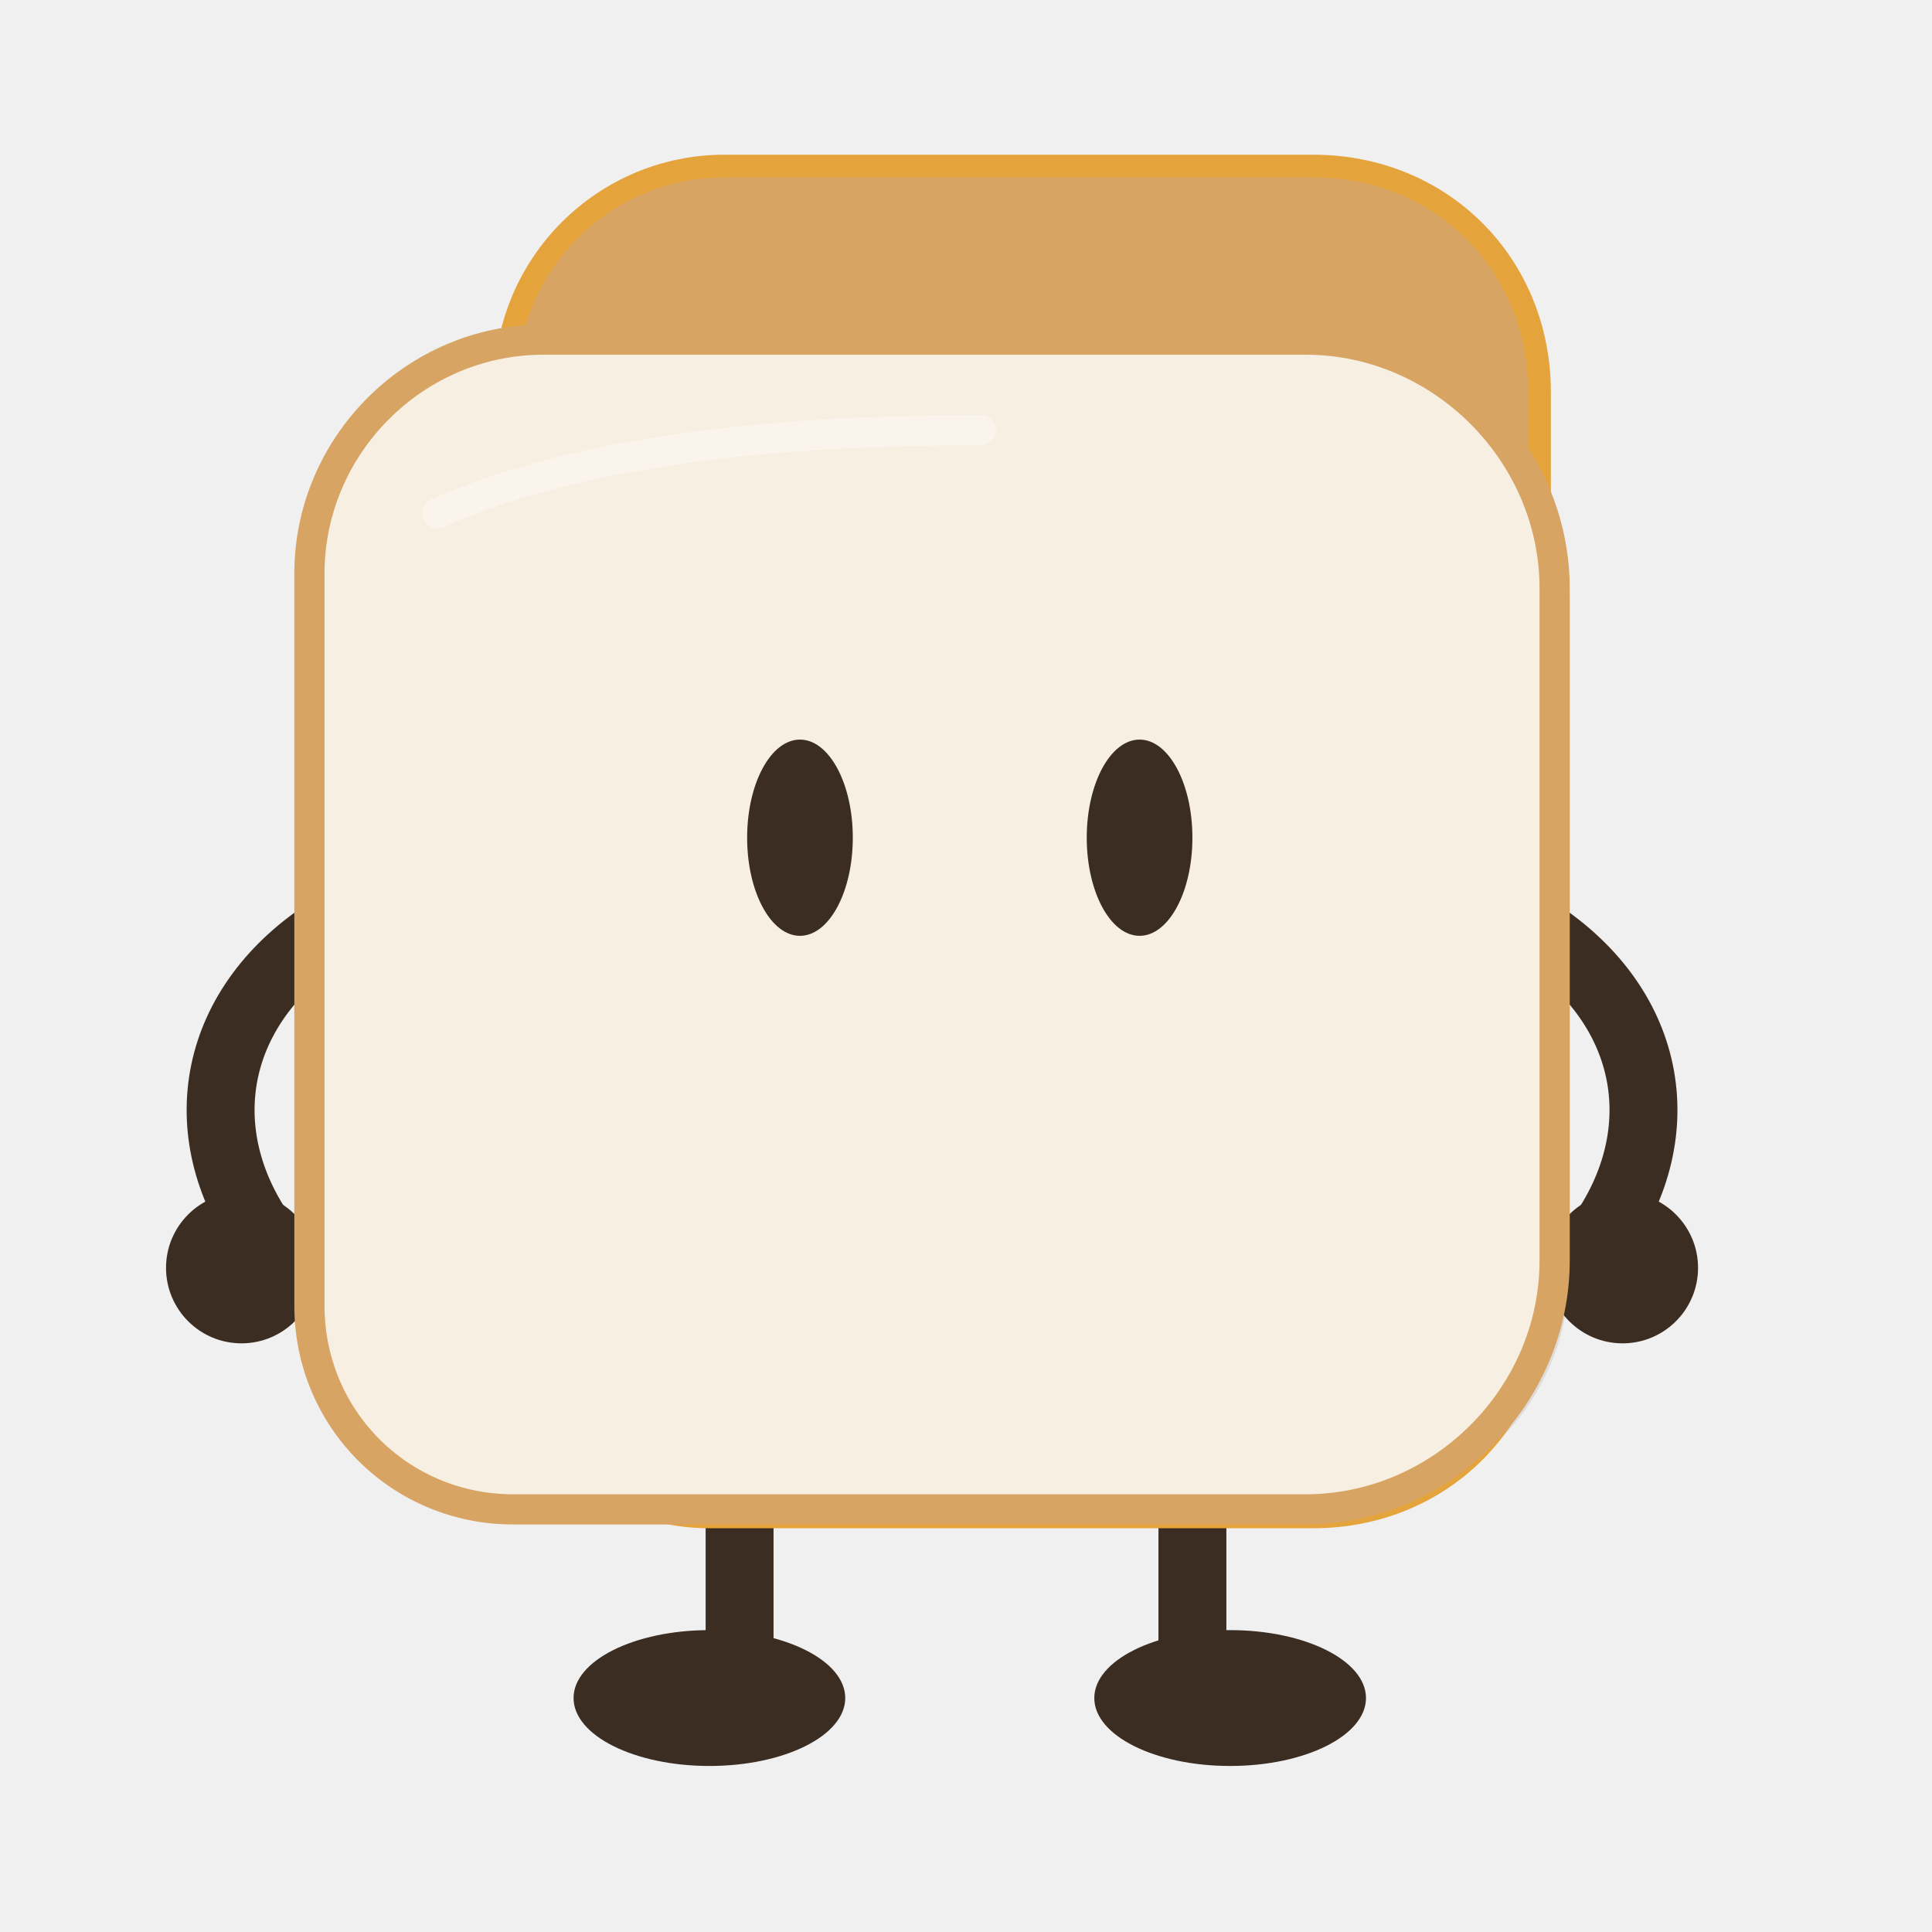
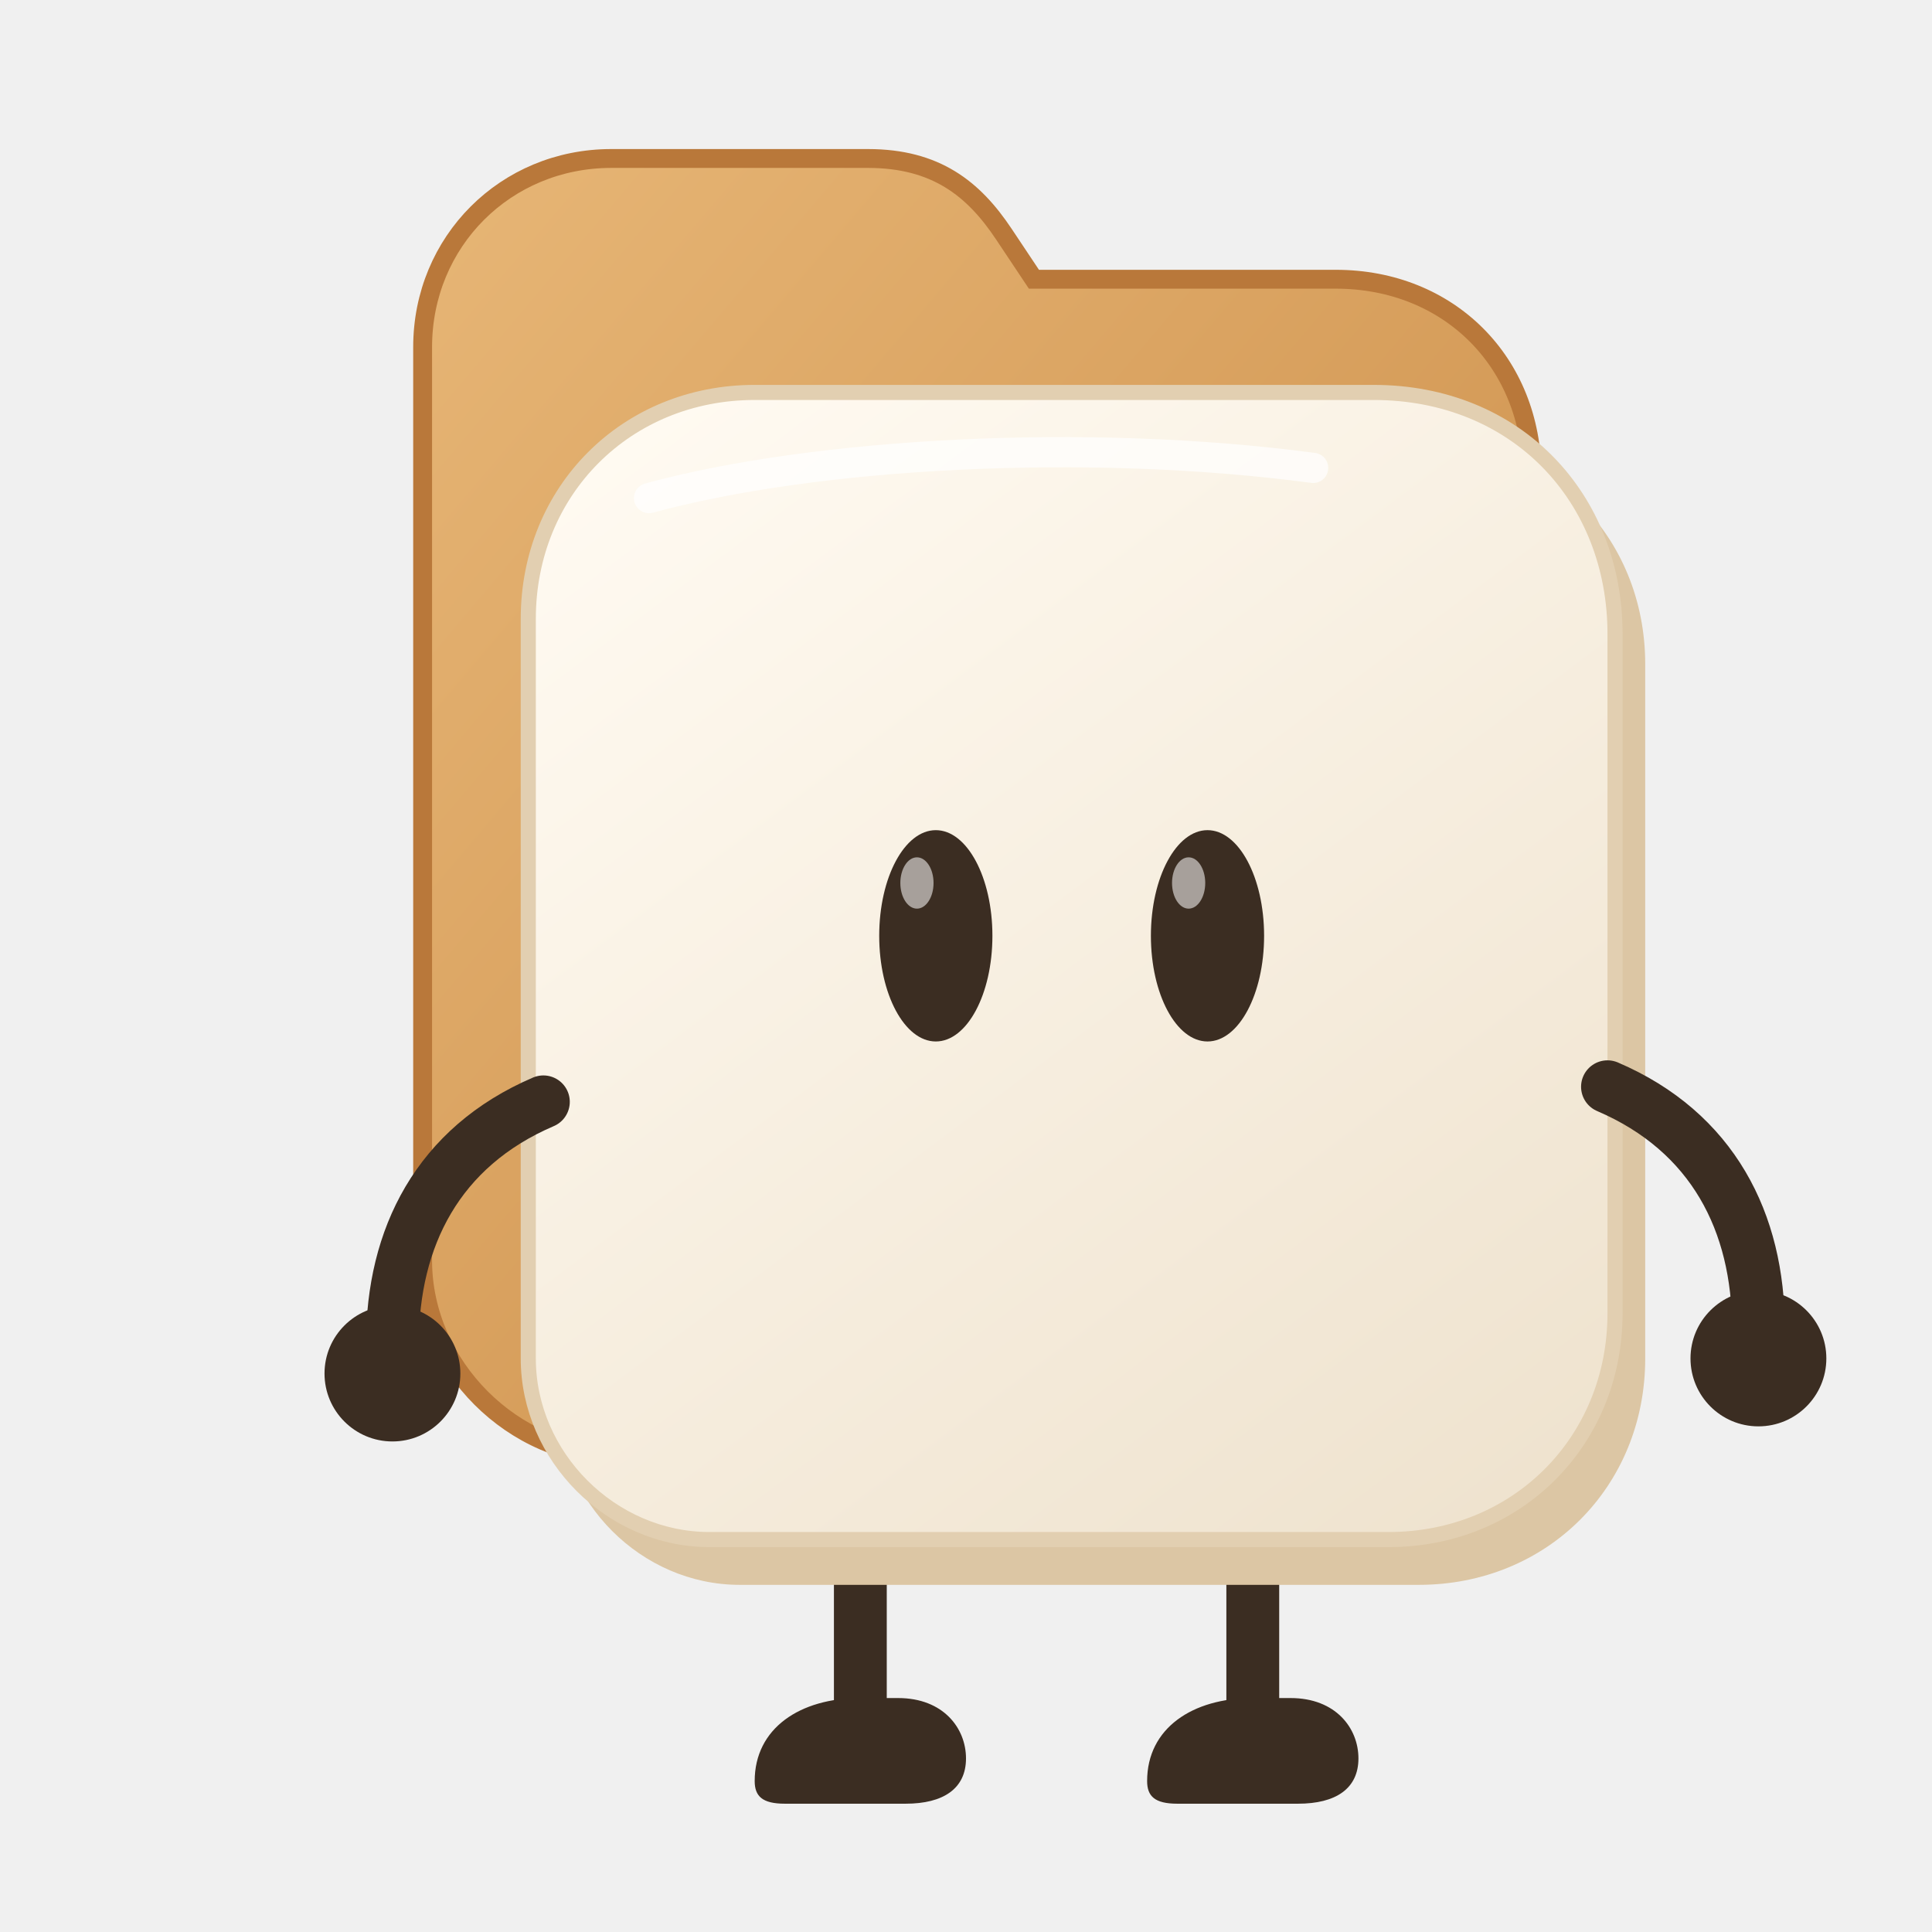
<svg xmlns="http://www.w3.org/2000/svg" viewBox="0 0 256 256" aria-hidden="true">
  <defs>
-     <style>
-       .limb {
-         fill: none;
-         stroke: #3B2D22;
-         stroke-width: 9;
-         stroke-linecap: round;
-         stroke-linejoin: round;
-       }
- 
-       .feature {
-         fill: none;
-         stroke: #3B2D22;
-         stroke-width: 5;
-         stroke-linecap: round;
-         stroke-linejoin: round;
-       }
- 
-       .ink { fill: #3B2D22; }
-       .cream { fill: #F7EFE2; }
-       .tan { fill: #D8A464; }
-       .ochre { fill: #E4A33B; }
-       .sage { fill: #9CA98A; }
-       .dusty-blue { fill: #8CA8C7; }
-       .coral { fill: #E89B7D; }
-       .lavender { fill: #C9C3E6; }
-       .butter { fill: #F5D884; }
-     </style>
-     <g id="paper-stack">
-       <path d="M45 80c0-18 14-32 32-32h99c18 0 32 14 32 32v88c0 18-14 32-32 32H72c-15 0-27-12-27-27V80Z" fill="#3B2D22" opacity="0.10" />
-       <path d="M67 51c0-16 13-29 29-29h78c17 0 30 13 30 30v119c0 17-13 30-30 30H94c-15 0-27-12-27-27V51Z" fill="#D8A464" stroke="#E4A33B" stroke-width="3" />
-       <path d="M41 76c0-17 14-31 31-31h101c18 0 33 15 33 33v89c0 18-15 33-33 33H68c-15 0-27-12-27-27V76Z" fill="#F7EFE2" stroke="#D8A464" stroke-width="4" />
-       <path d="M58 68c18-8 43-11 72-11" fill="none" stroke="#FFFFFF" stroke-width="4" stroke-linecap="round" opacity="0.34" />
+     <linearGradient id="tf-back" x1="0" y1="0" x2="1" y2="1">
+       <stop offset="0" stop-color="#E7B676" />
+       <stop offset="1" stop-color="#C98A45" />
+     </linearGradient>
+     <linearGradient id="tf-front" x1="0.15" y1="0" x2="0.85" y2="1">
+       <stop offset="0" stop-color="#FFFAF1" />
+       <stop offset="1" stop-color="#EFE3CF" />
+     </linearGradient>
+     <linearGradient id="tf-board" x1="0" y1="0" x2="1" y2="1">
+       <stop offset="0" stop-color="#E2AE6C" />
+       <stop offset="1" stop-color="#C98A45" />
+     </linearGradient>
+     <g id="body">
+       <path d="M56 46c0-14 11-25 25-25h34c9 0 14 4 18 10l4 6h40c15 0 26 11 26 26v104c0 15-11 26-26 26H82c-14 0-26-12-26-26V46Z" fill="url(#tf-back)" stroke="#B9783A" stroke-width="2.5" />
+       <path d="M74 88c0-17 13-30 30-30h84c17 0 30 13 30 30v92c0 17-13 30-30 30H98c-13 0-24-11-24-24V88Z" fill="#DCC6A4" />
+       <path d="M70 82c0-17 13-30 30-30h82c19 0 32 14 32 32v90c0 17-13 30-30 30H94c-13 0-24-11-24-24V82Z" fill="url(#tf-front)" stroke="#E2CFB1" stroke-width="2" />
+       <path d="M86 66c22-6 58-8 88-4" fill="none" stroke="#FFFFFF" stroke-width="4" stroke-linecap="round" opacity="0.7" />
    </g>
-     <g id="legs-rest">
-       <path class="limb" d="M98 194v27M158 194v27" />
-       <ellipse class="ink" cx="94" cy="225" rx="18" ry="9" />
-       <ellipse class="ink" cx="163" cy="225" rx="18" ry="9" />
+     <g id="eyes">
+       <ellipse cx="124" cy="124" rx="7.5" ry="14" fill="#3B2D22" />
+       <ellipse cx="160" cy="124" rx="7.5" ry="14" fill="#3B2D22" />
+       <ellipse cx="121.5" cy="117" rx="2.2" ry="3.4" fill="#FFFFFF" opacity="0.55" />
+       <ellipse cx="157.5" cy="117" rx="2.2" ry="3.4" fill="#FFFFFF" opacity="0.55" />
    </g>
-     <g id="legs-braced">
-       <path class="limb" d="m101 194-8 27M155 194l10 27" />
-       <ellipse class="ink" cx="88" cy="225" rx="18" ry="9" />
-       <ellipse class="ink" cx="170" cy="225" rx="18" ry="9" />
+     <g id="eyes-curious">
+       <ellipse cx="124" cy="126" rx="7" ry="12" fill="#3B2D22" />
+       <ellipse cx="160" cy="122" rx="8.5" ry="15" fill="#3B2D22" />
    </g>
-     <g id="arms-rest">
-       <path class="limb" d="M44 123c-16 10-19 27-9 41M203 123c16 10 19 27 9 41" />
-       <circle class="ink" cx="32" cy="168" r="10" />
-       <circle class="ink" cx="215" cy="168" r="10" />
+     <g id="legs">
+       <path d="M114 204v24M166 204v24" fill="none" stroke="#3B2D22" stroke-width="7" stroke-linecap="round" />
+       <path d="M100 236c0-7 6-11 14-11h5c6 0 9 4 9 8s-3 6-8 6h-16c-3 0-4-1-4-3Z" fill="#3B2D22" />
+       <path d="M152 236c0-7 6-11 14-11h5c6 0 9 4 9 8s-3 6-8 6h-16c-3 0-4-1-4-3Z" fill="#3B2D22" />
    </g>
-     <g id="arms-open">
-       <path class="limb" d="m44 128-26-16M203 128l27-17" />
-       <circle class="ink" cx="15" cy="110" r="10" />
-       <circle class="ink" cx="233" cy="109" r="10" />
+     <g id="legs-lifted">
+       <path d="M114 204l-6 20M166 204l8 18" fill="none" stroke="#3B2D22" stroke-width="7" stroke-linecap="round" />
+       <ellipse cx="104" cy="230" rx="13" ry="8" fill="#3B2D22" />
+       <ellipse cx="180" cy="226" rx="13" ry="8" fill="#3B2D22" />
    </g>
-     <g id="arms-gripping">
-       <path class="limb" d="m44 132 50 31M203 132l-43 31" />
-       <circle class="ink" cx="96" cy="164" r="11" />
-       <circle class="ink" cx="158" cy="164" r="11" />
+     <g id="arms-rest" fill="none" stroke="#3B2D22" stroke-width="7" stroke-linecap="round">
+       <path d="M72 146c-14 6-20 18-20 32" />
+       <path d="M213 144c14 6 20 18 20 32" />
    </g>
-     <g id="face-neutral">
-       <ellipse class="ink" cx="106" cy="111" rx="7" ry="13" />
-       <ellipse class="ink" cx="151" cy="111" rx="7" ry="13" />
-     </g>
-     <g id="face-attentive">
-       <ellipse class="ink" cx="105" cy="111" rx="7" ry="13" />
-       <ellipse class="ink" cx="151" cy="111" rx="7" ry="13" />
-       <path class="feature" d="M117 143c7 4 15 4 22 0" />
-     </g>
-     <g id="face-focused">
-       <path class="feature" d="m97 105 17 5M158 105l-17 5" />
-       <ellipse class="ink" cx="107" cy="116" rx="6" ry="10" />
-       <ellipse class="ink" cx="149" cy="116" rx="6" ry="10" />
-       <path class="feature" d="M121 145h15" />
-     </g>
-     <g id="coach-card">
-       <rect x="82" y="139" width="91" height="61" rx="10" fill="#F5D884" stroke="#D8A464" stroke-width="4" />
-       <rect x="110" y="132" width="35" height="12" rx="6" class="dusty-blue" />
-       <path d="M101 160h53M101 176h38" fill="none" stroke="#3B2D22" stroke-width="4" stroke-linecap="round" opacity="0.72" />
+     <g id="hands-rest" fill="#3B2D22">
+       <circle cx="52" cy="182" r="9" />
+       <circle cx="233" cy="180" r="9" />
    </g>
  </defs>
-   <symbol id="mascot-face" viewBox="0 0 64 64">
-     <circle cx="32" cy="32" r="28" fill="#F7EFE2" stroke="#D8A464" stroke-width="5" />
-     <ellipse cx="23" cy="31" rx="3.5" ry="6" fill="#3B2D22" />
-     <ellipse cx="41" cy="31" rx="3.5" ry="6" fill="#3B2D22" />
-   </symbol>
  <symbol id="pose-idle" viewBox="0 0 256 256">
-     <use href="#legs-rest" />
+     <use href="#legs" />
+     <use href="#body" />
    <use href="#arms-rest" />
-     <use href="#paper-stack" />
-     <use href="#face-neutral" />
+     <use href="#hands-rest" />
+     <use href="#eyes" />
  </symbol>
  <symbol id="pose-hover" viewBox="0 0 256 256">
-     <use href="#legs-rest" />
-     <use href="#arms-open" />
-     <use href="#paper-stack" />
-     <use href="#face-attentive" />
+     <use href="#legs" />
+     <use href="#body" />
+     <path d="M72 146c-14 6-20 18-20 32" fill="none" stroke="#3B2D22" stroke-width="7" stroke-linecap="round" />
+     <path d="M213 140c14-6 20-22 18-40" fill="none" stroke="#3B2D22" stroke-width="7" stroke-linecap="round" />
+     <circle cx="52" cy="182" r="9" fill="#3B2D22" />
+     <circle cx="230" cy="94" r="9" fill="#3B2D22" />
+     <path d="M222 70l6-12M236 74l11-8M244 88h12" fill="none" stroke="#E4A33B" stroke-width="4" stroke-linecap="round" />
+     <use href="#eyes" />
  </symbol>
  <symbol id="pose-dragging" viewBox="0 0 256 256">
-     <use href="#legs-braced" />
-     <use href="#arms-gripping" />
-     <use href="#paper-stack" />
-     <use href="#face-focused" />
-     <path d="M76 167c10 5 20 7 30 7M148 174c10 0 20-2 30-7" fill="none" stroke="#E89B7D" stroke-width="4" stroke-linecap="round" opacity="0.72" />
+     <use href="#legs-lifted" />
+     <use href="#body" />
+     <path d="M72 140c-14-4-22-18-22-34M213 138c14-4 22-18 22-34" fill="none" stroke="#3B2D22" stroke-width="7" stroke-linecap="round" />
+     <circle cx="50" cy="100" r="9" fill="#3B2D22" />
+     <circle cx="235" cy="98" r="9" fill="#3B2D22" />
+     <use href="#eyes-curious" />
  </symbol>
  <symbol id="pose-coach" viewBox="0 0 256 256">
-     <use href="#legs-rest" />
-     <use href="#arms-gripping" />
-     <use href="#paper-stack" />
-     <use href="#face-attentive" />
-     <use href="#coach-card" />
-     <circle class="lavender" cx="190" cy="74" r="8" />
-     <circle class="sage" cx="211" cy="57" r="5" />
+     <use href="#legs" />
+     <use href="#body" />
+     <use href="#eyes" />
+     <path d="M72 146c4 16 18 26 36 28M213 146c-4 16-16 26-32 28" fill="none" stroke="#3B2D22" stroke-width="7" stroke-linecap="round" />
+     <g transform="rotate(-6 146 186)">
+       <rect x="104" y="160" width="84" height="58" rx="8" fill="url(#tf-board)" stroke="#9E6630" stroke-width="2.5" />
+       <rect x="114" y="168" width="64" height="44" rx="4" fill="#FBF4EA" />
+       <rect x="132" y="154" width="28" height="12" rx="5" fill="#3B2D22" />
+       <path d="M122 182h44M122 194h30" stroke="#C9B394" stroke-width="4" stroke-linecap="round" />
+     </g>
+     <circle cx="108" cy="176" r="9" fill="#3B2D22" />
+     <circle cx="182" cy="176" r="9" fill="#3B2D22" />
+   </symbol>
+   <symbol id="mascot-face" viewBox="0 0 64 64">
+     <rect x="6" y="4" width="46" height="50" rx="12" fill="url(#tf-back)" stroke="#B9783A" stroke-width="1.5" />
+     <rect x="13" y="12" width="47" height="48" rx="13" fill="#DCC6A4" />
+     <rect x="12" y="10" width="46" height="48" rx="13" fill="url(#tf-front)" stroke="#E2CFB1" stroke-width="1" />
+     <ellipse cx="29" cy="33" rx="3.6" ry="6.4" fill="#3B2D22" />
+     <ellipse cx="42" cy="33" rx="3.6" ry="6.4" fill="#3B2D22" />
  </symbol>
  <use href="#pose-idle" x="0" y="0" width="256" height="256" />
</svg>
